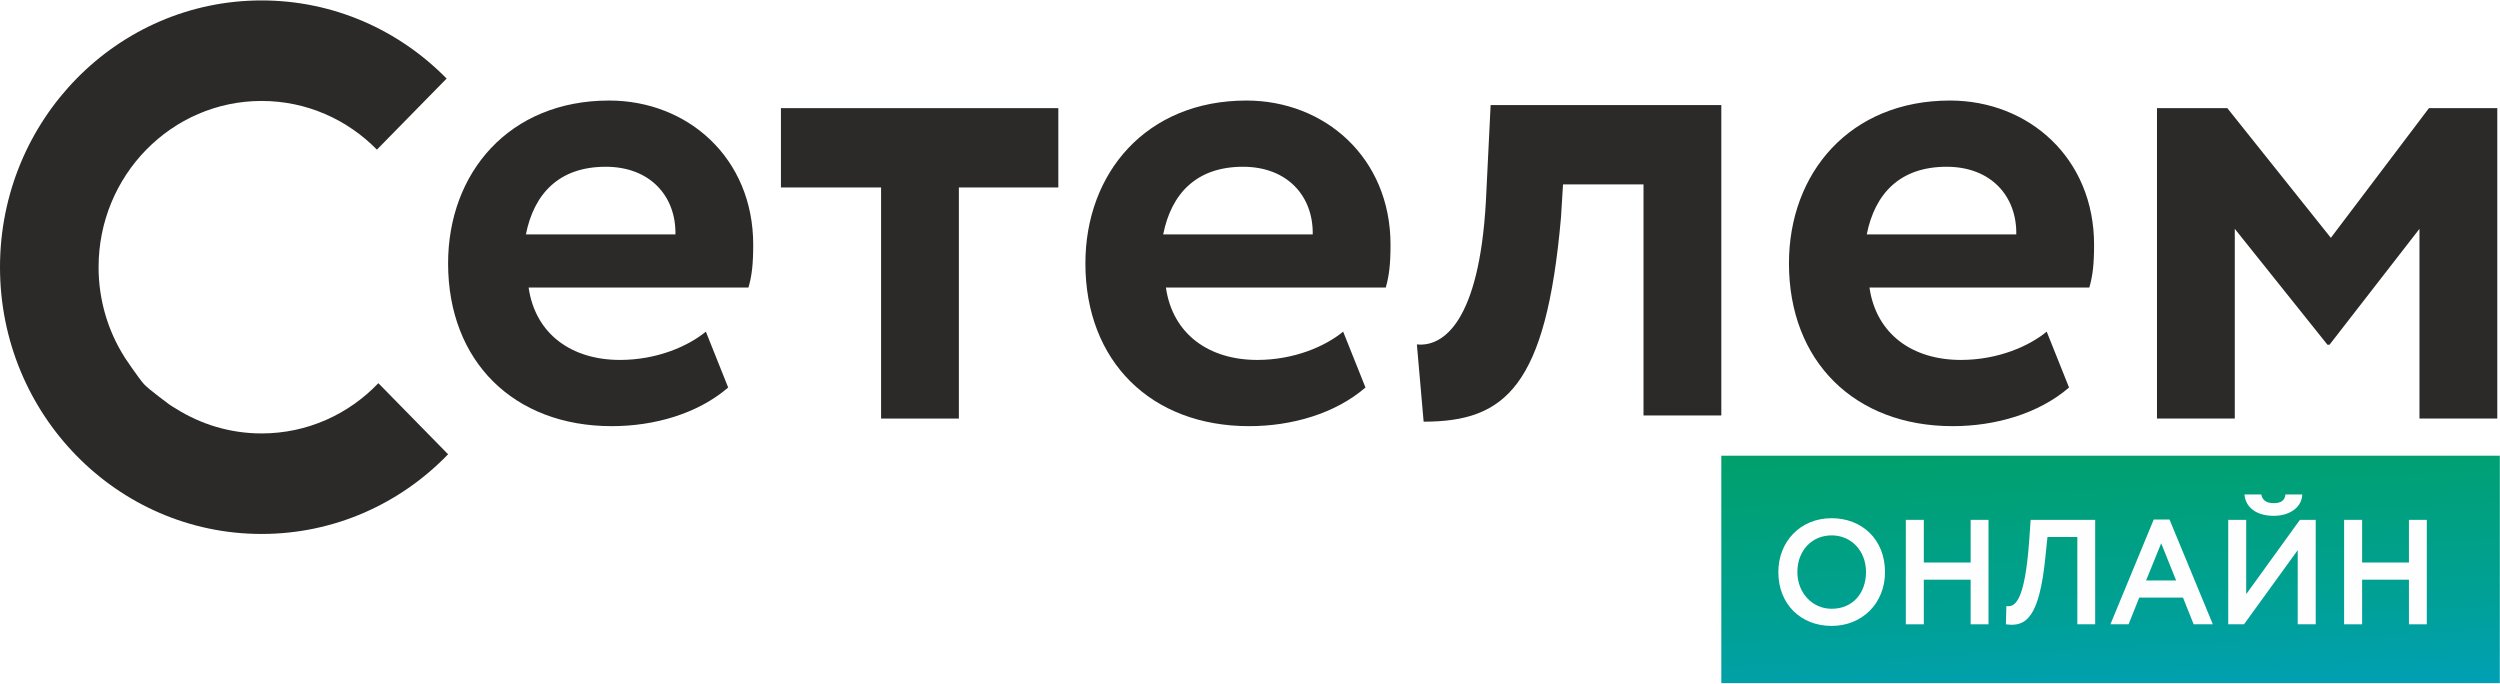
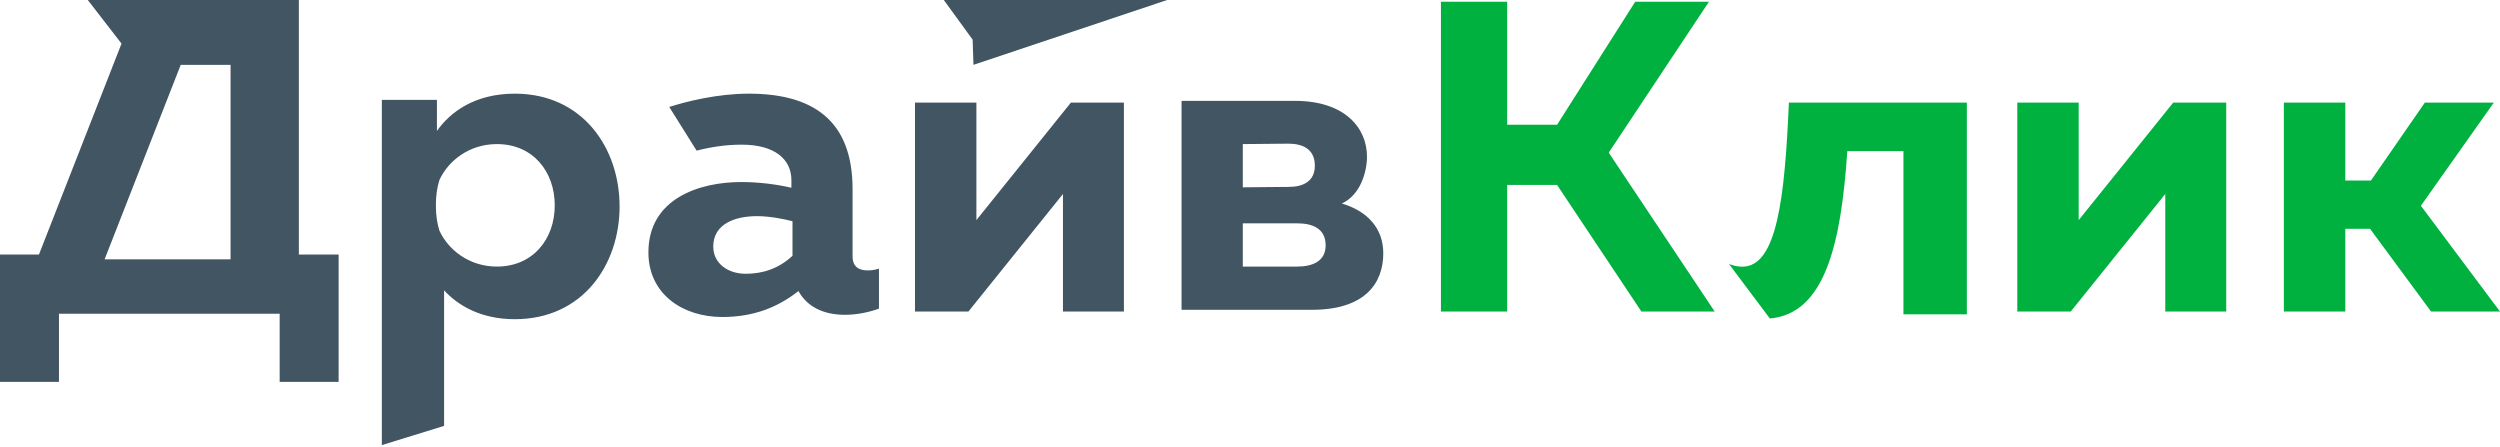
- <svg xmlns="http://www.w3.org/2000/svg" width="139" height="38" viewBox="0 0 139 38" fill="none">
-   <path d="M138.99 37.98H95.705V25.337H138.99V37.98Z" fill="url(#paint0_linear)" />
-   <path fill-rule="evenodd" clip-rule="evenodd" d="M34.017 23.694C36.387 23.694 38.795 23.003 40.487 21.546L40.487 21.546L39.246 18.439C38.268 19.245 36.538 20.012 34.469 20.012C31.798 20.012 29.767 18.593 29.39 15.985H41.615C41.804 15.333 41.879 14.68 41.879 13.606C41.879 8.774 38.231 5.59 33.867 5.59C28.3 5.59 24.914 9.618 24.914 14.643C24.914 20.089 28.563 23.694 34.017 23.694ZM37.554 13.031H29.24C29.692 10.768 31.083 9.272 33.679 9.272C36.161 9.272 37.591 10.922 37.554 13.031Z" fill="#2B2A29" />
-   <path d="M43.42 6.013H58.843V10.423H53.313V23.272H48.988V10.423H43.42V6.013Z" fill="#2B2A29" />
-   <path fill-rule="evenodd" clip-rule="evenodd" d="M69.45 23.694C71.82 23.694 74.228 23.003 75.92 21.546L75.921 21.546L74.679 18.439C73.701 19.245 71.971 20.012 69.902 20.012C67.231 20.012 65.2 18.593 64.824 15.985H77.049C77.237 15.333 77.313 14.68 77.313 13.606C77.313 8.774 73.664 5.59 69.3 5.59C63.733 5.59 60.348 9.618 60.348 14.643C60.348 20.089 63.996 23.694 69.45 23.694ZM72.987 13.031H64.674C65.125 10.768 66.517 9.272 69.112 9.272C71.595 9.272 73.024 10.922 72.987 13.031Z" fill="#2B2A29" />
-   <path d="M91.38 10.251H86.904L86.791 12.092C85.963 21.489 83.706 23.445 79.154 23.445L78.778 19.149C80.246 19.302 82.239 17.883 82.615 11.21L82.879 5.84H95.705V23.1H91.379V10.251L91.38 10.251Z" fill="#2B2A29" />
-   <path fill-rule="evenodd" clip-rule="evenodd" d="M108.569 23.694C110.939 23.694 113.346 23.003 115.039 21.546V21.546L113.797 18.439C112.82 19.245 111.089 20.012 109.021 20.012C106.35 20.012 104.319 18.593 103.942 15.985H116.167C116.356 15.333 116.431 14.68 116.431 13.606C116.431 8.774 112.782 5.59 108.419 5.59C102.851 5.59 99.466 9.618 99.466 14.643C99.466 20.089 103.114 23.694 108.569 23.694ZM112.105 13.031H103.792C104.243 10.768 105.635 9.272 108.231 9.272C110.713 9.272 112.142 10.922 112.105 13.031Z" fill="#2B2A29" />
-   <path d="M119.928 6.013H123.839L129.595 13.223L135.049 6.013H138.849V23.272H134.522V12.724L129.52 19.168H129.407L124.254 12.724V23.272H119.928V6.013Z" fill="#2B2A29" />
-   <path d="M21.037 21.305C19.391 23.028 17.091 24.099 14.546 24.099C12.8 24.099 11.169 23.594 9.785 22.722C9.659 22.65 9.532 22.571 9.404 22.482C9.384 22.465 8.265 21.644 8.012 21.365C7.704 21.026 6.936 19.878 6.936 19.878C6.93 19.868 6.925 19.859 6.92 19.849C6.011 18.409 5.481 16.696 5.481 14.856C5.481 9.751 9.54 5.613 14.546 5.613C17.049 5.613 19.316 6.648 20.956 8.32L24.832 4.368C22.2 1.684 18.563 0.024 14.546 0.024C6.513 0.024 0 6.664 0 14.856C0 23.047 6.512 29.688 14.546 29.688C18.605 29.688 22.276 27.992 24.914 25.258L21.038 21.305H21.037Z" fill="#2B2A29" />
-   <path fill-rule="evenodd" clip-rule="evenodd" d="M104.807 31.807C104.807 29.999 103.53 28.812 101.838 28.812C100.088 28.812 98.876 30.123 98.876 31.807C98.876 33.615 100.146 34.801 101.838 34.801C103.53 34.801 104.807 33.549 104.807 31.807ZM103.75 31.807C103.75 32.952 103.034 33.848 101.838 33.848C100.772 33.848 99.934 32.968 99.934 31.807C99.934 30.604 100.748 29.767 101.838 29.767C102.912 29.767 103.75 30.604 103.75 31.807Z" fill="#FEFEFE" />
-   <path d="M109.568 32.231H106.964V34.711H105.964V28.904H106.964V31.276H109.568V28.904H110.561V34.711H109.568V32.231Z" fill="#FEFEFE" />
-   <path d="M115.499 29.858H113.839L113.726 30.953C113.392 34.329 112.652 34.877 111.529 34.711L111.554 33.699C111.993 33.757 112.571 33.566 112.823 30.065L112.904 28.904H116.492V34.711H115.5V29.858L115.499 29.858Z" fill="#FEFEFE" />
-   <path fill-rule="evenodd" clip-rule="evenodd" d="M120.626 28.887H119.747L117.339 34.711H118.348L118.942 33.225H121.374L121.968 34.711H123.034L120.626 28.887ZM120.992 32.272H119.324L120.162 30.206L120.992 32.272Z" fill="#FEFEFE" />
-   <path fill-rule="evenodd" clip-rule="evenodd" d="M126.419 27.975C126.012 27.975 125.792 27.817 125.727 27.494H125.727H124.792C124.849 28.199 125.443 28.68 126.419 28.68C127.314 28.68 127.981 28.207 128.005 27.494H127.07C127.037 27.85 126.785 27.975 126.419 27.975ZM123.889 28.904V34.711H124.767L127.753 30.588V34.711H128.754V28.904H127.875L124.889 33.035V28.904H123.889Z" fill="#FEFEFE" />
-   <path d="M133.937 32.231H131.334V34.711H130.333V28.904H131.334V31.276H133.937V28.904H134.93V34.711H133.937V32.231Z" fill="#FEFEFE" />
-   <defs>
-     <linearGradient id="paint0_linear" x1="60.306" y1="19.726" x2="61.722" y2="49.034" gradientUnits="userSpaceOnUse">
-       <stop stop-color="#00A04A" />
-       <stop offset="0.58" stop-color="#00A096" />
-       <stop offset="1" stop-color="#00A0E3" />
-     </linearGradient>
-   </defs>
+ <svg xmlns="http://www.w3.org/2000/svg" width="140" height="25" viewBox="0 0 140 25">
+   <g fill="none" fill-rule="evenodd">
+     <path fill="#00B140" d="M110.144,5.745 L110.144,17.602 L106.592,17.602 L106.592,8.462 L103.449,8.462 C103.104,13.615 102.21,17.57 99.111,17.835 L96.83,14.793 L96.83,14.786 C97.086,14.885 97.341,14.934 97.571,14.934 C99.514,14.934 99.948,11.056 100.178,5.745 L110.144,5.745 Z M84.401,0.097 L84.401,6.986 L87.196,6.986 L91.572,0.097 L95.702,0.097 L90.089,8.548 L96.023,17.445 L91.918,17.445 L87.196,10.357 L84.401,10.357 L84.401,17.445 L80.692,17.445 L80.692,0.097 L84.401,0.097 Z M115.962,17.445 L112.968,17.445 L112.968,5.745 L116.407,5.745 L116.407,12.326 L121.701,5.745 L124.669,5.745 L124.669,17.445 L121.255,17.445 L121.255,10.864 L115.962,17.445 Z M131.337,17.445 L127.896,17.445 L127.896,5.745 L131.337,5.745 L131.337,10.108 L132.773,10.108 L135.792,5.745 L139.654,5.745 L135.57,11.522 L140,17.445 L136.139,17.445 L132.723,12.814 L131.337,12.814 L131.337,17.445 Z" />
+     <path fill="#425563" d="M5.857,14.524 L12.911,14.524 L12.911,3.631 L10.121,3.631 L5.857,14.524 Z M6.805,2.442 L4.916,0 L16.736,0 L16.736,14.255 L18.963,14.255 L18.963,21.383 L15.661,21.383 L15.661,17.568 L3.302,17.568 L3.302,21.383 L0,21.383 L0,14.255 L2.181,14.255 L6.805,2.442 Z M28.83,5.245 C32.642,5.245 34.697,8.303 34.697,11.56 C34.697,14.817 32.642,17.875 28.83,17.875 C26.925,17.875 25.646,17.105 24.869,16.259 L24.869,23.849 L21.383,24.926 L21.383,5.593 L24.468,5.593 L24.468,7.333 C25.22,6.264 26.599,5.245 28.83,5.245 L28.83,5.245 Z M31.066,11.499 C31.066,9.621 29.858,8.069 27.826,8.069 C26.257,8.069 25.1,9.02 24.611,10.072 C24.477,10.485 24.409,10.96 24.409,11.499 C24.409,12.036 24.477,12.512 24.611,12.925 C25.1,13.977 26.257,14.928 27.826,14.928 C29.858,14.928 31.066,13.376 31.066,11.499 L31.066,11.499 Z M41.929,5.245 C45.477,5.245 47.744,6.698 47.744,10.588 L47.744,14.354 C47.744,14.97 48.138,15.142 48.581,15.142 C48.779,15.142 49,15.118 49.222,15.044 L49.222,17.284 C48.68,17.481 47.991,17.629 47.325,17.629 C46.118,17.629 45.206,17.186 44.713,16.299 C43.555,17.21 42.2,17.752 40.451,17.752 C38.233,17.752 36.311,16.472 36.311,14.133 C36.311,11.129 39.145,10.194 41.51,10.194 C42.446,10.194 43.481,10.316 44.319,10.514 L44.319,10.095 C44.319,8.913 43.383,8.101 41.535,8.101 C40.63,8.101 39.779,8.238 39.011,8.436 L37.478,5.99 C38.466,5.673 40.186,5.245 41.929,5.245 L41.929,5.245 Z M42.392,12.104 C41.155,12.104 39.942,12.543 39.942,13.808 C39.942,14.737 40.743,15.331 41.762,15.331 C42.707,15.331 43.605,15.047 44.38,14.324 L44.38,12.388 C43.872,12.259 43.095,12.104 42.392,12.104 L42.392,12.104 Z M54.232,17.445 L51.239,17.445 L51.239,5.745 L54.678,5.745 L54.678,12.326 L59.971,5.745 L62.939,5.745 L62.939,17.445 L59.526,17.445 L59.526,10.864 L54.232,17.445 Z M73.467,17.349 L66.167,17.349 L66.167,5.648 L72.512,5.648 C75.342,5.648 76.551,7.187 76.551,8.771 C76.551,9.624 76.185,10.922 75.141,11.396 C76.551,11.812 77.464,12.766 77.464,14.18 C77.464,15.837 76.471,17.349 73.467,17.349 L73.467,17.349 Z M69.597,12.507 L69.597,14.928 L72.641,14.928 C73.513,14.928 74.236,14.625 74.236,13.741 C74.236,12.786 73.489,12.507 72.641,12.507 L69.597,12.507 Z M69.597,8.069 L69.597,10.49 L72.173,10.466 C72.975,10.466 73.631,10.157 73.631,9.28 C73.631,8.33 72.926,8.045 72.149,8.045 L69.597,8.069 Z M52.853,0 L65.36,0 L54.514,3.631 L54.467,2.219 L52.853,0 Z" />
+   </g>
</svg>
